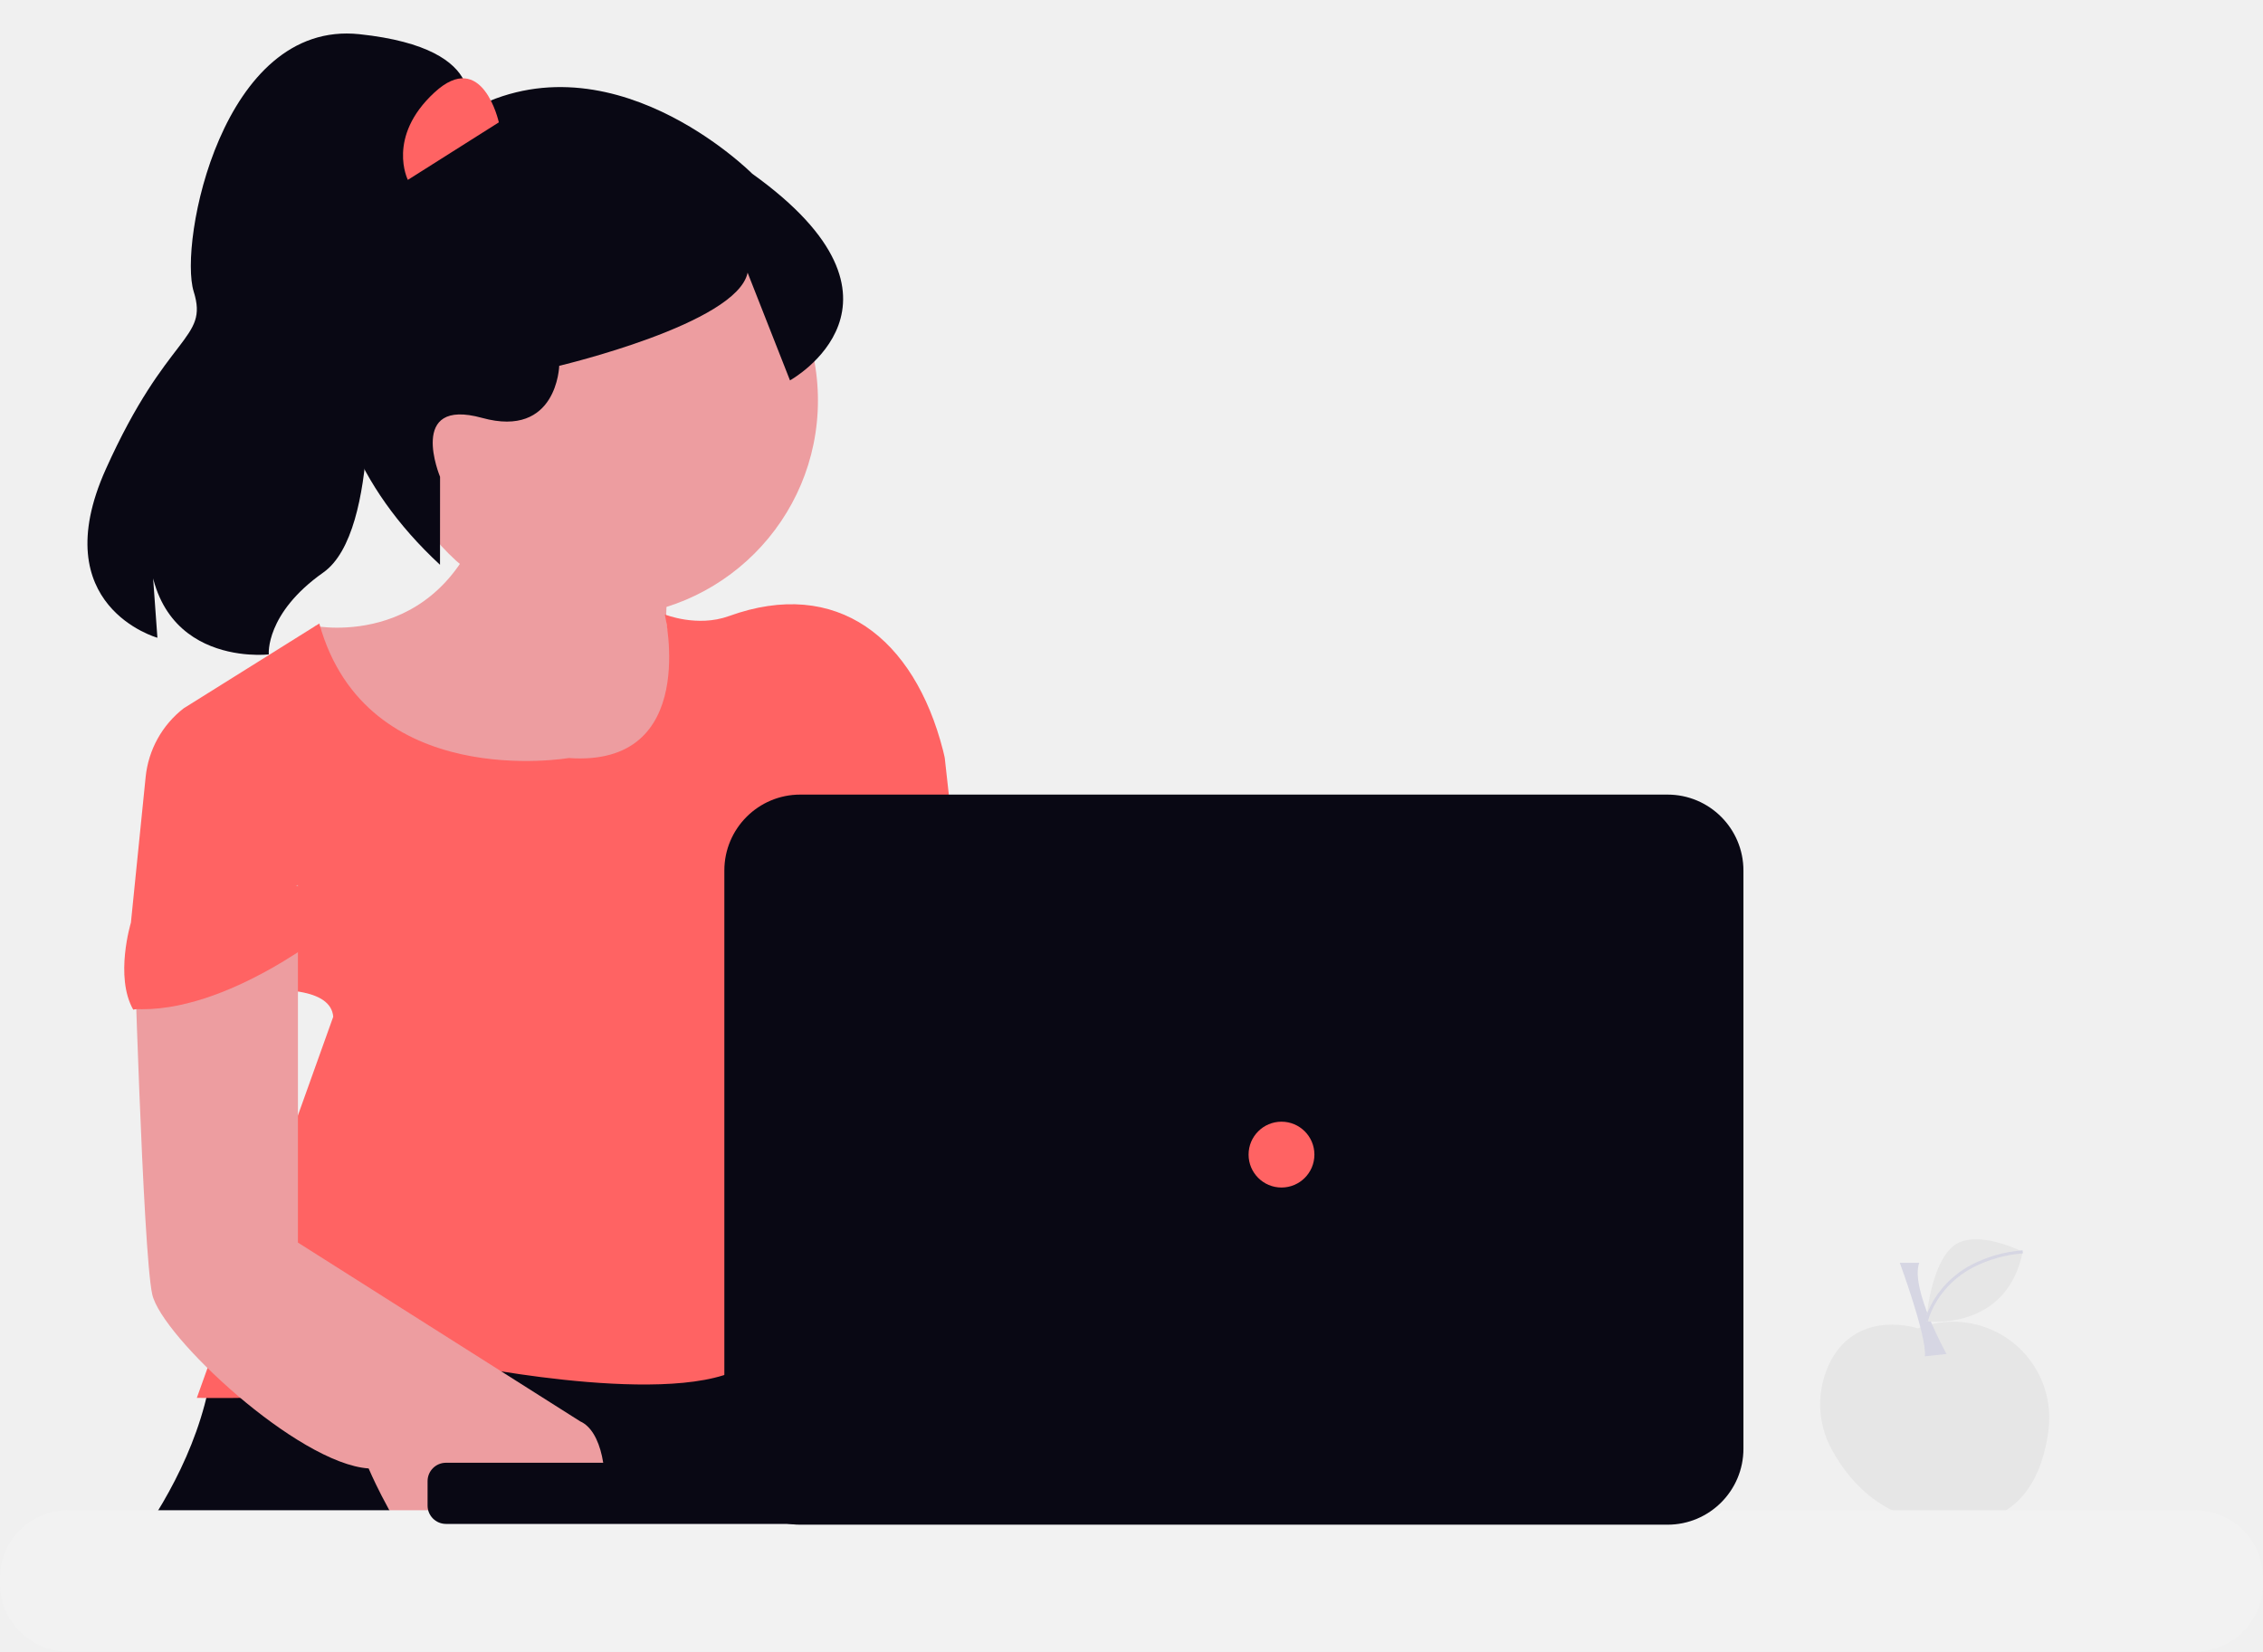
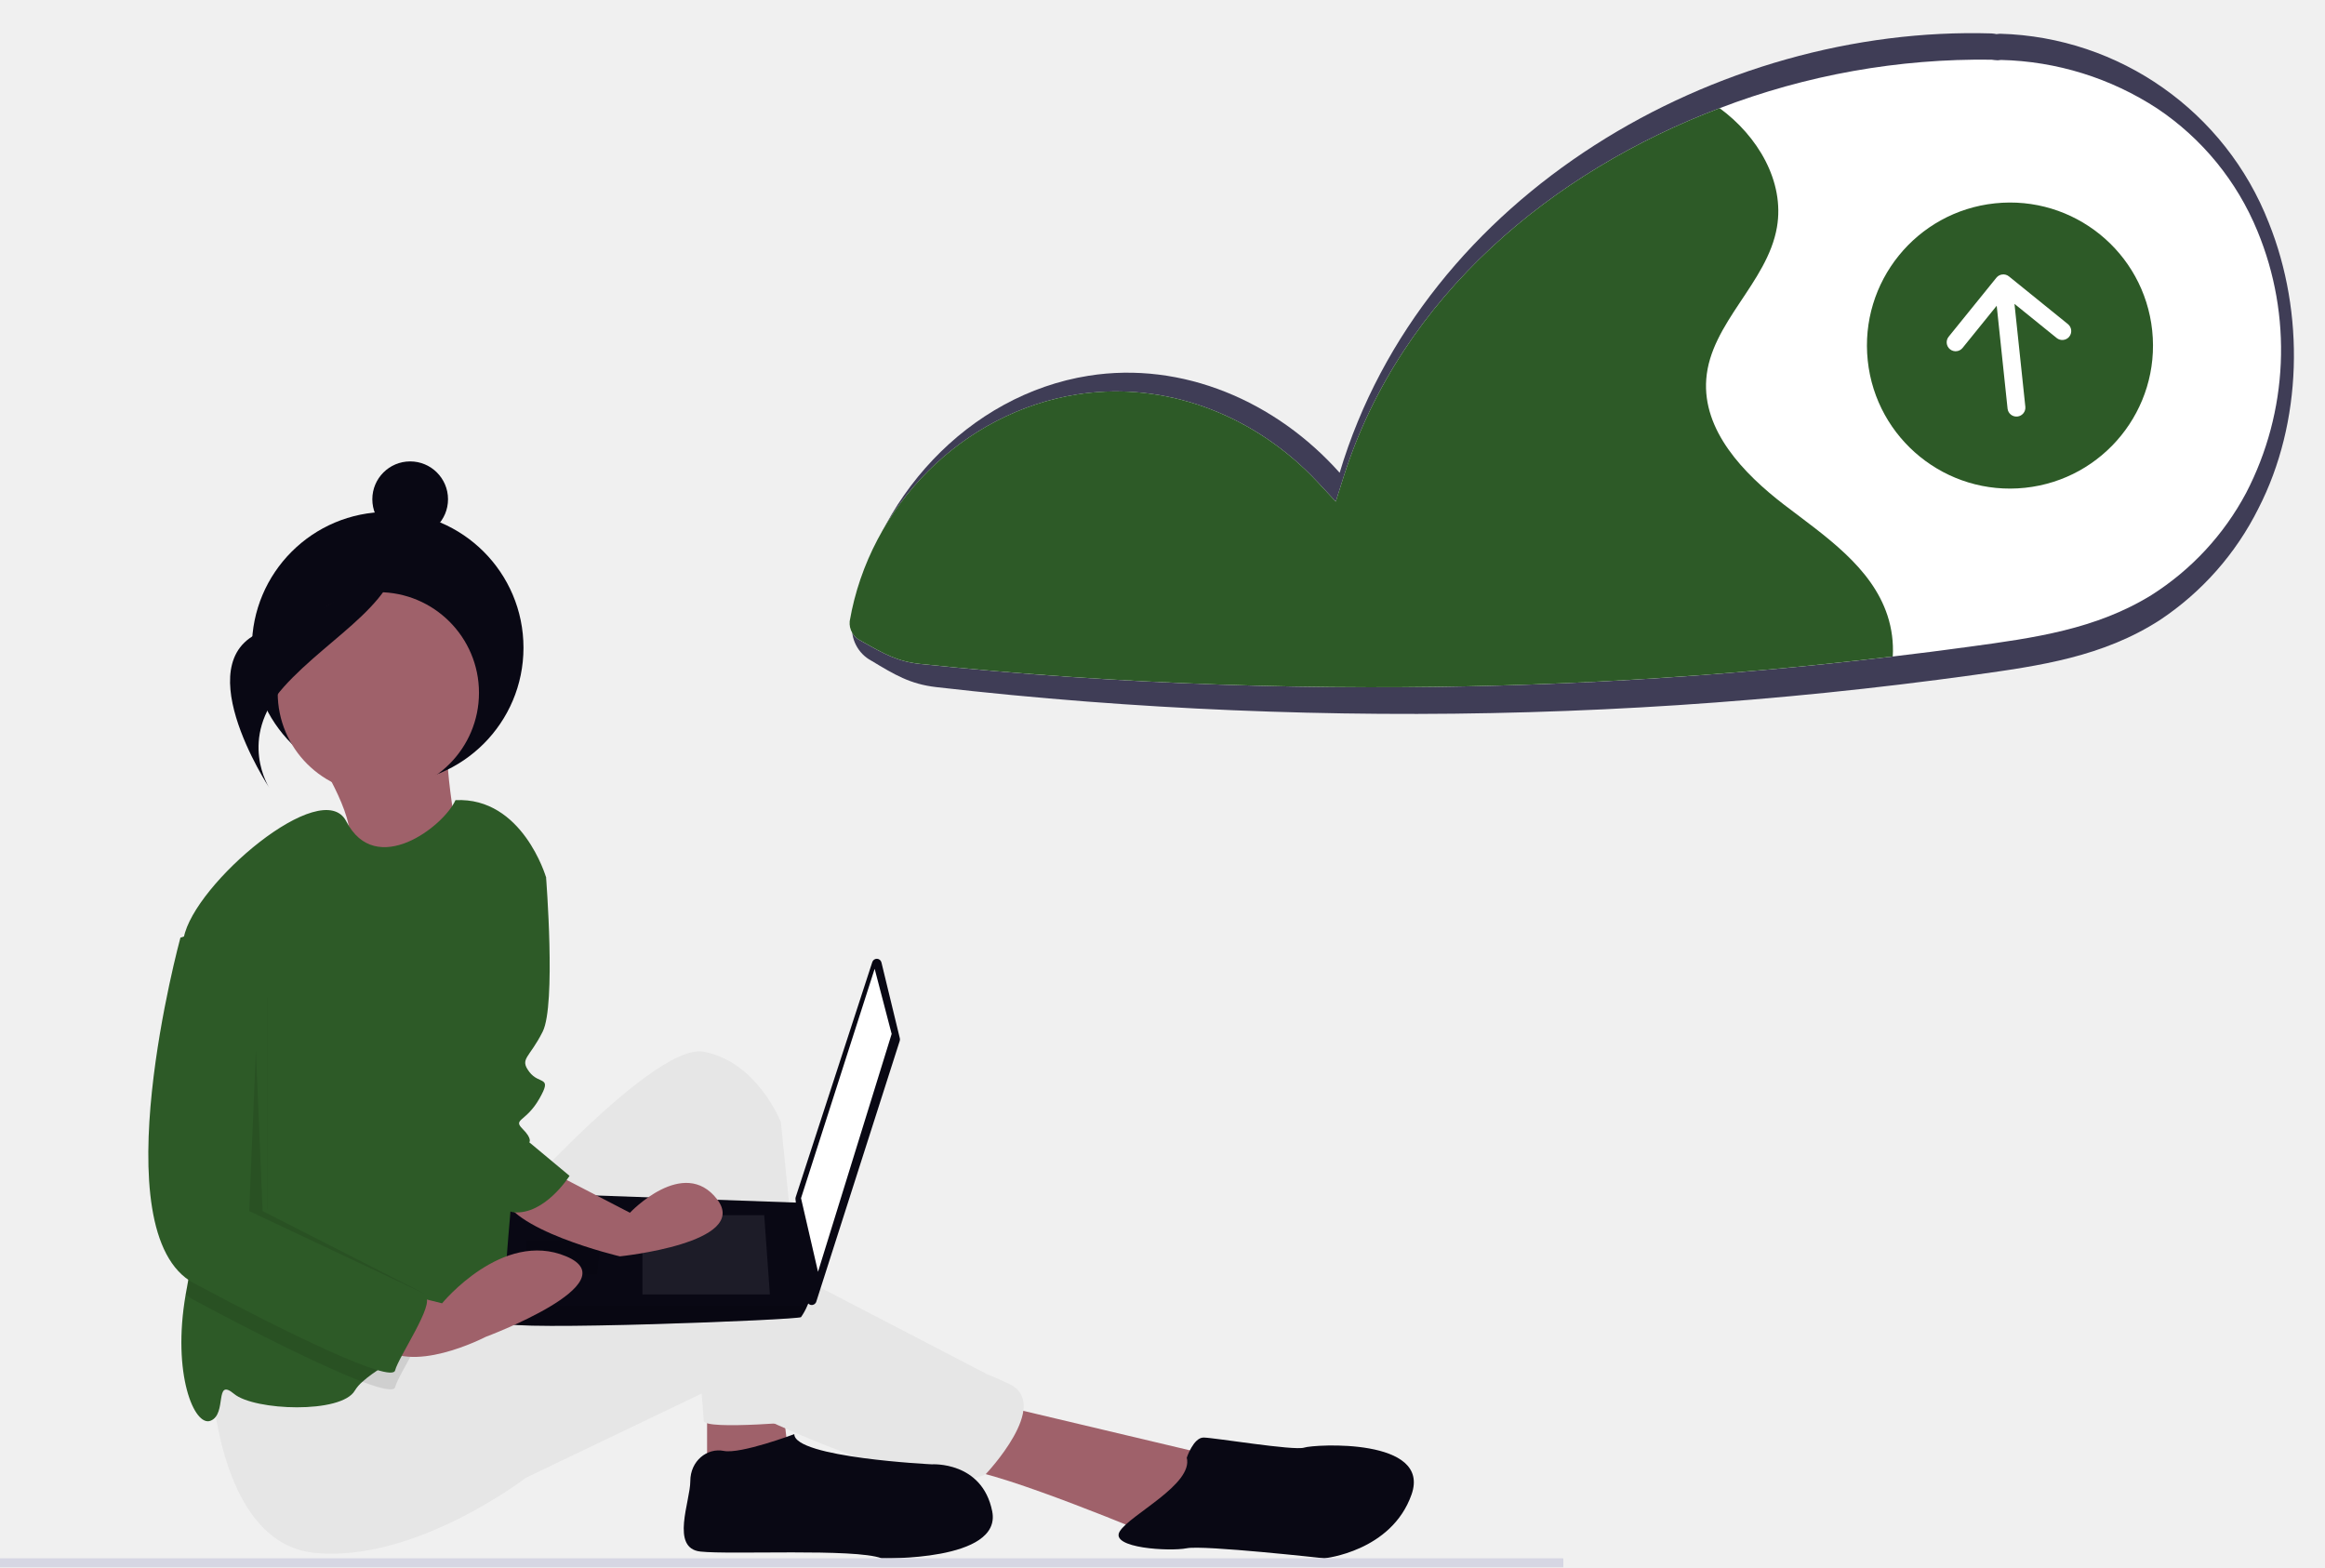
- <svg xmlns="http://www.w3.org/2000/svg" width="800" height="583.833" viewBox="0 0 800 583.833" role="img" artist="Katerina Limpitsouni" source="https://undraw.co/">
-   <g transform="translate(-560 -244.347)">
-     <g transform="translate(1203.445 682.44)">
-       <path d="M737.592,593.458s-20.693-7.01-30.648,11.219a33.254,33.254,0,0,0,.443,32.016c6.515,11.819,20.015,27.169,45.607,25.8,21.657-1.16,28.8-17.682,30.778-33.058a33.958,33.958,0,0,0-45.1-36.355Z" transform="translate(-703.056 -561.953)" fill="#e6e6e6" />
-       <path d="M720.1,566s9.668,26.188,8.863,33.039l7.665-.8s-12.9-23-9.668-32.234Z" transform="translate(-691.942 -557.669)" fill="#d6d6e3" />
-       <path d="M764.176,568.656s-17.349-8.871-25.128-1.54-8.958,26.067-8.958,26.067S758.4,597.072,764.176,568.656Z" transform="translate(-692.567 -564.214)" fill="#e6e6e6" />
-       <path d="M730.68,592.965l-1.069-.224a20.866,20.866,0,0,1,1.205-3.544,32.281,32.281,0,0,1,4.878-7.916,34.82,34.82,0,0,1,10.493-8.433,47.711,47.711,0,0,1,17.983-5.064l.1,1.088a46.656,46.656,0,0,0-17.537,4.923,33.753,33.753,0,0,0-10.164,8.142,31.206,31.206,0,0,0-4.728,7.641A20.36,20.36,0,0,0,730.68,592.965Z" transform="translate(-692.611 -563.884)" fill="#d6d6e3" />
-     </g>
-     <path d="M479.1,576.09s43.248,93.143,38.258,108.154-282.764,0-282.764,0,51.562-51.562,41.581-108.154Z" transform="translate(358.416 124.168)" fill="#090814" />
-     <path d="M421.049,366.036s-1.821,19.421-2.158,32.124,7.4,9.1,9.125,20.039-5.844,19.075-2.223,23.728c11.073,14.232-44.269,22.122-48.964,22.122s-55.33-17.341-64.818-22.134S294.67,402.39,294.67,402.39s47.428,9.488,61.66-45.83Z" transform="translate(376.625 63.228)" fill="#ed9da0" />
-     <path d="M400.057,445.786s-71.512,12.322-88.139-47.553L263.965,428.22a35.183,35.183,0,0,0-13.435,24.263l-5.212,51.51s-5.825,19.129.834,30.765c0,0,69.062-17.461,70.691,2.489L268.63,671.971s74.848,1.668,94.8-11.636c0,0,81.493,16.627,101.456-1.668s39.913-16.627,23.286-58.208c0,0,33.267-33.267,18.243-79.838s-.834.834-.834.834,32.433-15.806,30.765-45.737l-3.323-29.97s-.182-.99-.638-2.776C522.245,403.514,495,381.727,456.7,395.618c-11.193,4.052-22.634-.586-22.634-.586S446.615,449.108,400.057,445.786Z" transform="translate(360.959 66.532)" fill="#ff6363" />
-     <path d="M245.45,477.956s3.323,118.083,6.659,133.055,51.562,59.876,76.5,61.543c0,0,26.608,63.2,56.553,53.217s33.267-63.2,18.243-69.857l-99.788-63.2V466.32Z" transform="translate(361.707 90.901)" fill="#ed9da0" />
-     <path d="M317.1,482.765s-38.337,31.833-71.63,29.657c0,0-3.2-50.454,6.777-52.943S305.467,459.479,317.1,482.765Z" transform="translate(361.566 88.594)" fill="#ff6363" />
-     <circle cx="76.503" cy="76.503" r="76.503" transform="translate(696.145 309.406)" fill="#ed9da0" />
-     <rect width="800" height="49.946" rx="24" transform="translate(560 778.233)" fill="#f2f2f2" />
-     <rect width="153.018" height="21.618" rx="6.5" transform="translate(711.154 761.45)" fill="#090814" />
-     <rect width="360.257" height="258.097" rx="26.84" transform="translate(816.068 525.244)" fill="#090814" />
-     <circle cx="11.636" cy="11.636" r="11.636" transform="translate(1001.387 640.877)" fill="#ff6363" />
-     <path d="M263.509,344.223s17.694,63.792.243,81.968-13.4,32.111-13.4,32.111-44.085,14.072-50.525-38.027l10.751,39.758s-41.387-3.265-29.289-54.968,27.094-51.757,18.538-67.6-8.556-96.269,40.12-100.5,42.328,21.164,42.328,21.164l-18.77,86.1Z" transform="translate(496.715 -21.963) rotate(11)" fill="#090814" />
-     <path d="M411.977,260.257s-60.371-40.961-104.815-.75-47.434,113.975,22.844,157.516l-5.913-30.533s-16.931-25.4,10.582-23.28,23.28-23.28,23.28-23.28,58.925-26.562,59.092-45.027l21.971,34.522s43.912-36.673-27.041-69.169Z" transform="translate(471.176 -28.326) rotate(11)" fill="#090814" />
-     <path d="M324.452,261.137s-10.644-24.72-24.37-6.011-3.321,32.111-3.321,32.111Z" transform="translate(467.682 -30.647) rotate(11)" fill="#ff6363" />
+ <svg xmlns="http://www.w3.org/2000/svg" width="791.308" height="533.417" viewBox="0 0 791.308 533.417" role="img" artist="Katerina Limpitsouni" source="https://undraw.co/">
+   <g id="Group_220" data-name="Group 220" transform="translate(-564 -273)">
+     <path id="Path_3373-1286" data-name="Path 3373" d="M493.855,75.971a101.112,101.112,0,0,0-84.09-73.538c-.436-.065-.85.021-1.285-.009a12,12,0,0,0-1.714-.416C314.918-10.482,208.893,35.743,170.614,127.37c-18.952-26.415-49.169-43.481-81.488-41.784C47.9,87.751,11.511,119.332.365,160.87A12.539,12.539,0,0,0,5.55,174.278c7.2,5.428,12.122,9.233,20.984,11.208q25.02,5.578,50.219,10.219,49.17,9.055,98.854,14.641A1397.476,1397.476,0,0,0,378.083,218.4c22.511-.738,44.219-1.524,64.844-11.978a98.157,98.157,0,0,0,37.2-34.158C498.134,144.768,502.891,107.816,493.855,75.971Z" transform="matrix(0.995, -0.105, 0.105, 0.995, 836.816, 325.088)" fill="#3f3d56" />
+     <path id="Path_3374-1287" data-name="Path 3374" d="M490.285,69.2a92.311,92.311,0,0,0-29.515-45.029,101.432,101.432,0,0,0-51.11-22h-1.135l-1.054-.189a7.327,7.327,0,0,0-1.027-.243,249.13,249.13,0,0,0-93.707,6.7c-58.678,15.433-114.248,51.975-140.2,110.924l-3.7,8.46-5.541-7.379C145.054,96.312,117.7,82.23,89.457,82.23c-1.405,0-2.811.027-4.243.108C45.969,84.284,10.994,112.5.129,150.963a6.646,6.646,0,0,0,3.189,7.054l.433.324c6.946,4.946,11.136,7.946,18.839,9.6,16.784,3.568,33.866,6.865,50.759,9.811,32.758,5.73,66.381,10.46,99.9,14.055a1477.9,1477.9,0,0,0,178.495,8.3q13.1-.162,26.136-.567c22.379-.676,43.542-1.351,63.6-11A92.634,92.634,0,0,0,477.1,157.4,105.6,105.6,0,0,0,490.285,69.2Z" transform="matrix(0.995, -0.105, 0.105, 0.995, 837.214, 334.259)" fill="#fff" />
+     <path id="Path_3375-1288" data-name="Path 3375" d="M351.739,191.657a1477.842,1477.842,0,0,1-178.494-8.3c-33.515-3.595-67.138-8.325-99.9-14.055-16.893-2.946-33.974-6.244-50.759-9.811-7.7-1.649-11.892-4.649-18.839-9.6l-.433-.324a6.646,6.646,0,0,1-3.189-7.054c10.865-38.461,45.84-66.678,85.085-68.624,1.432-.081,2.838-.108,4.243-.108,28.245,0,55.6,14.082,73.841,38.218l5.541,7.379,3.7-8.46C198.489,51.975,254.059,15.433,312.737,0c11.838,10.7,19.46,27.109,15.136,42.326-5.216,18.46-25.866,29.974-29.326,48.84-3.162,17.217,9.163,33.218,21.839,45.272,12.676,12.028,27.353,24.109,31.028,41.191a37.749,37.749,0,0,1,.325,14.028Z" transform="matrix(0.995, -0.105, 0.105, 0.995, 838.096, 342.656)" fill="#2D5A27" />
+     <ellipse id="Ellipse_529" data-name="Ellipse 529" cx="48.651" cy="48.651" rx="48.651" ry="48.651" transform="matrix(0.995, -0.105, 0.105, 0.995, 1194.573, 347.311)" fill="#2D5A27" />
+     <path id="Path_3376-1289" data-name="Path 3376" d="M41.678,19.135,23.434.891a3.04,3.04,0,0,0-4.3,0L.891,19.135a3.04,3.04,0,0,0,4.3,4.3L18.244,10.381V45.61a3.041,3.041,0,0,0,6.081,0V10.381L37.379,23.435a3.04,3.04,0,0,0,4.3-4.3Z" transform="matrix(0.995, -0.105, 0.105, 0.995, 1224.331, 368.644)" fill="#fff" />
+     <path id="Path_3504-1290" data-name="Path 3504" d="M304.558,541.229s14.74,23.378,9.476,29.708,39.495,6.488,39.495,6.488-6.723-34.008-4.745-41.835Z" transform="translate(367.827 -10.033)" fill="#9f616a" />
+     <circle id="Ellipse_553" data-name="Ellipse 553" cx="46.221" cy="46.221" r="46.221" transform="translate(649.723 447.228)" fill="#090814" />
+     <path id="Path_3505-1291" data-name="Path 3505" d="M245.51,536.052v27.4l27.4-5.709-2.282-19.408Z" transform="translate(559.143 207.923)" fill="#9f616a" />
+     <path id="Path_3506-1292" data-name="Path 3506" d="M14.5,0,91,12.559,71.588,41.1S17.929,22.834,4.228,22.834,14.5,0,14.5,0Z" transform="matrix(0.998, 0.07, -0.07, 0.998, 888.736, 750.002)" fill="#9f616a" />
+     <path id="Path_3507-1293" data-name="Path 3507" d="M349.1,675.669s57.084-66.218,75.351-62.793,26.259,23.975,26.259,23.975l10.275,101.61s-36.534,3.425-36.534,0-6.85-76.493-6.85-76.493S363.941,780.7,335.4,701.928Z" transform="translate(379.062 18.072)" fill="#e6e6e6" />
+     <path id="Path_3508-1294" data-name="Path 3508" d="M277.656,702.392S278.8,762.2,313.048,765.63s71.926-25.562,71.926-25.562l61.651-29.536s73.068,38.669,94.76,28.394c0,0,22.834-23.975,7.992-30.826s-1.142,0-1.142,0l-87.91-45.668s-17.125-4.567-46.809,7.992-69.643,18.267-69.643,18.267Z" transform="translate(358.027 35.876)" fill="#e6e6e6" />
+     <circle id="Ellipse_554" data-name="Ellipse 554" cx="34.251" cy="34.251" r="34.251" transform="translate(658.517 474.538)" fill="#9f616a" />
+     <path id="Path_3509-1295" data-name="Path 3509" d="M386.49,609.455l-2.283,47.951s1.142,62.793-9.134,67.36c-5.195,2.306-15.63,6.941-25.277,12.01-7.238,3.79-14.031,7.809-17.822,11.269a12.781,12.781,0,0,0-2.569,2.98c-4.567,7.992-34.251,6.85-41.1,1.142s-2.283,6.85-7.992,9.134c-5.526,2.215-13.186-15.892-8.494-42.928.148-.9.32-1.815.5-2.74,5.24-26.2-2.991-88.96-1.724-113.21a42.668,42.668,0,0,1,.582-5.526c3.425-18.267,47.129-55.44,55.3-39.605,10.07,19.546,33.2,1.69,37.173-7.2,22.834-1.142,30.826,26.259,30.826,26.259Z" transform="translate(355.37 -4.766)" fill="#2D5A27" />
+     <path id="Path_3510-1296" data-name="Path 3510" d="M433.315,708.243s-18.267,6.85-23.975,5.708-11.417,3.425-11.417,10.275-6.85,22.834,3.425,23.975,52.518-1.142,61.651,2.283c0,0,41.1,1.142,37.676-15.984s-20.55-15.984-20.55-15.984S433.315,716.235,433.315,708.243Z" transform="translate(401.021 52.858)" fill="#090814" />
+     <path id="Path_3511-1297" data-name="Path 3511" d="M527.379,712.583s2.283-6.85,5.708-6.85,30.826,4.567,34.251,3.425,43.384-3.425,36.534,15.984-29.684,21.692-29.684,21.692-41.1-4.567-46.809-3.425-26.259,0-22.834-5.708S529.662,721.716,527.379,712.583Z" transform="translate(440.536 56.526)" fill="#090814" />
+     <path id="Path_3512-1298" data-name="Path 3512" d="M452.818,590.881l6.263,25.837a1.614,1.614,0,0,1-.031.872l-28.413,88.789a1.614,1.614,0,0,1-3.14-.31l-3.931-34.589a1.614,1.614,0,0,1,.069-.682l26.08-80.037a1.614,1.614,0,0,1,3.1.12Z" transform="translate(411.174 9.657)" fill="#090814" />
+     <path id="Path_3513-1299" data-name="Path 3513" d="M294.007,432.512l5.783,22.168-25.06,80.961-5.783-25.059Z" transform="translate(567.681 170.207)" fill="#fff" />
+     <path id="Path_3514-1300" data-name="Path 3514" d="M350.816,692.3c.964,2.891,100.237-.964,101.2-1.928a20.926,20.926,0,0,0,2.12-3.855c.906-1.928,1.735-3.855,1.735-3.855l-3.855-31.208-98.309-3.489s-2.458,26.447-2.959,38.553A28.919,28.919,0,0,0,350.816,692.3Z" transform="translate(384.611 30.899)" fill="#090814" />
+     <path id="Path_3515-1301" data-name="Path 3515" d="M270.829,493.975l1.928,26.988H229.385V493.975Z" transform="translate(553.27 192.596)" fill="#d6d6e3" opacity="0.1" />
+     <path id="Path_3516-1302" data-name="Path 3516" d="M225.479,500.348l.259-.052-1.224,11.617h-24.1V500.348Z" transform="translate(542.718 194.898)" opacity="0.1" />
+     <path id="Path_3517-1303" data-name="Path 3517" d="M350.816,682c.964,2.891,100.237-.964,101.2-1.928a20.924,20.924,0,0,0,2.12-3.855H350.748A28.919,28.919,0,0,0,350.816,682Z" transform="translate(384.611 41.193)" opacity="0.1" />
+     <circle id="Ellipse_555" data-name="Ellipse 555" cx="12.881" cy="12.881" r="12.881" transform="translate(690.72 430.038)" fill="#090814" />
+     <path id="Path_3518-1304" data-name="Path 3518" d="M339.933,485.295s-13.161,21.891-43.763,30.085-.25,54.182-.25,54.182-11.037-16.723,4.883-34.433S342.342,505.312,339.933,485.295Z" transform="translate(359.793 -28.354)" fill="#090814" />
+     <path id="Path_3519-1305" data-name="Path 3519" d="M349.769,723.659c-2.82,5.332-6.131,10.869-6.69,13.107-.377,1.518-4.555.639-11.131-1.838-13.186-4.989-36.043-16.417-57.37-27.846a18.02,18.02,0,0,1-2.786-1.827c.148-.9.32-1.815.5-2.74,5.24-26.2-2.991-88.96-1.724-113.21l9.716-3.242,19.409,18.267v77.635s50.234,27.4,53.659,29.684C355.1,712.813,352.692,718.122,349.769,723.659Z" transform="translate(355.397 8.353)" opacity="0.1" />
+     <path id="Path_3520-1306" data-name="Path 3520" d="M363.039,641.409l30.826,15.984s18.267-19.409,29.684-4.567-33.109,19.409-33.109,19.409-38.817-9.134-39.959-21.692S363.039,641.409,363.039,641.409Z" transform="translate(384.53 28.357)" fill="#9f616a" />
+     <path id="Path_3521-1307" data-name="Path 3521" d="M323.944,675.841l18.267,4.567s20.55-25.117,42.242-15.984-27.4,27.4-27.4,27.4-26.259,13.7-36.534,2.283S323.944,675.841,323.944,675.841Z" transform="translate(372.249 36.168)" fill="#9f616a" />
+     <path id="Path_3522-1308" data-name="Path 3522" d="M355.871,561.794c1.142,1.142,13.7,10.275,13.7,10.275s3.425,43.384-1.142,52.518-7.992,9.134-4.567,13.7,7.992,1.142,3.425,9.134-9.134,6.85-5.708,10.275,2.283,4.567,2.283,4.567l13.7,11.417s-8.405,13.388-19.045,12.4-19.773-52.361-19.773-52.361Z" transform="translate(380.28 -0.488)" fill="#2D5A27" />
+     <path id="Path_3523-1309" data-name="Path 3523" d="M283.318,581.878,273.042,585.3s-27.4,100.469,4.567,117.594,67.36,34.251,68.5,29.684,13.7-22.834,10.275-25.117-53.659-29.684-53.659-29.684V600.145Z" transform="translate(352.365 6.828)" fill="#2D5A27" />
+     <path id="Path_3524-1310" data-name="Path 3524" d="M133.562,452.785l-2.282,54.8,60.509,28.543-55.943-28.543Z" transform="translate(517.533 177.592)" opacity="0.1" />
+     <rect id="Rectangle_791" data-name="Rectangle 791" width="532.063" height="3.057" transform="translate(564 803.36)" fill="#d6d6e3" />
  </g>
</svg>
